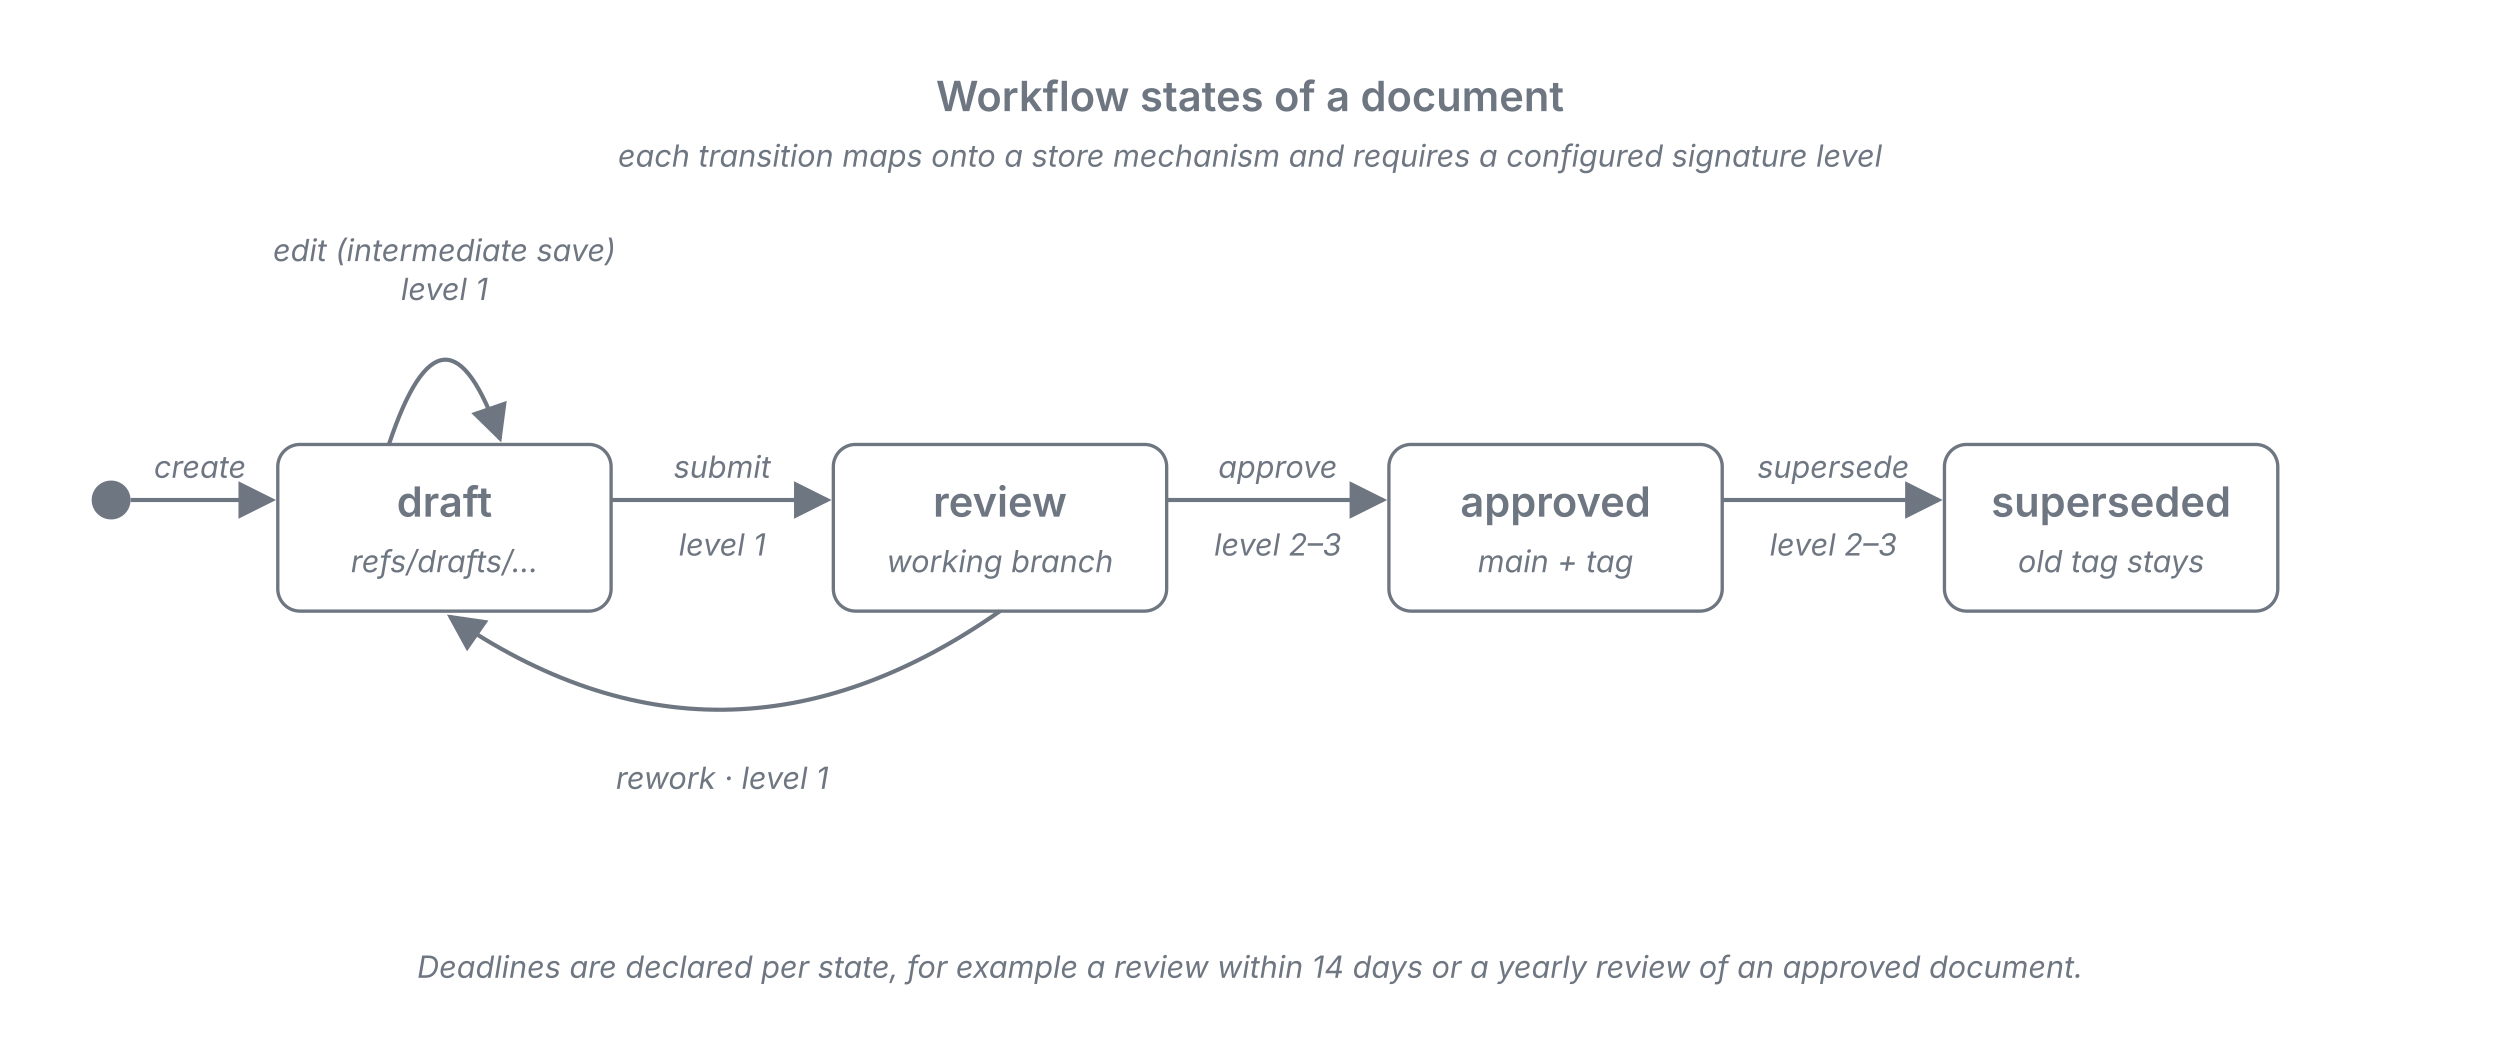
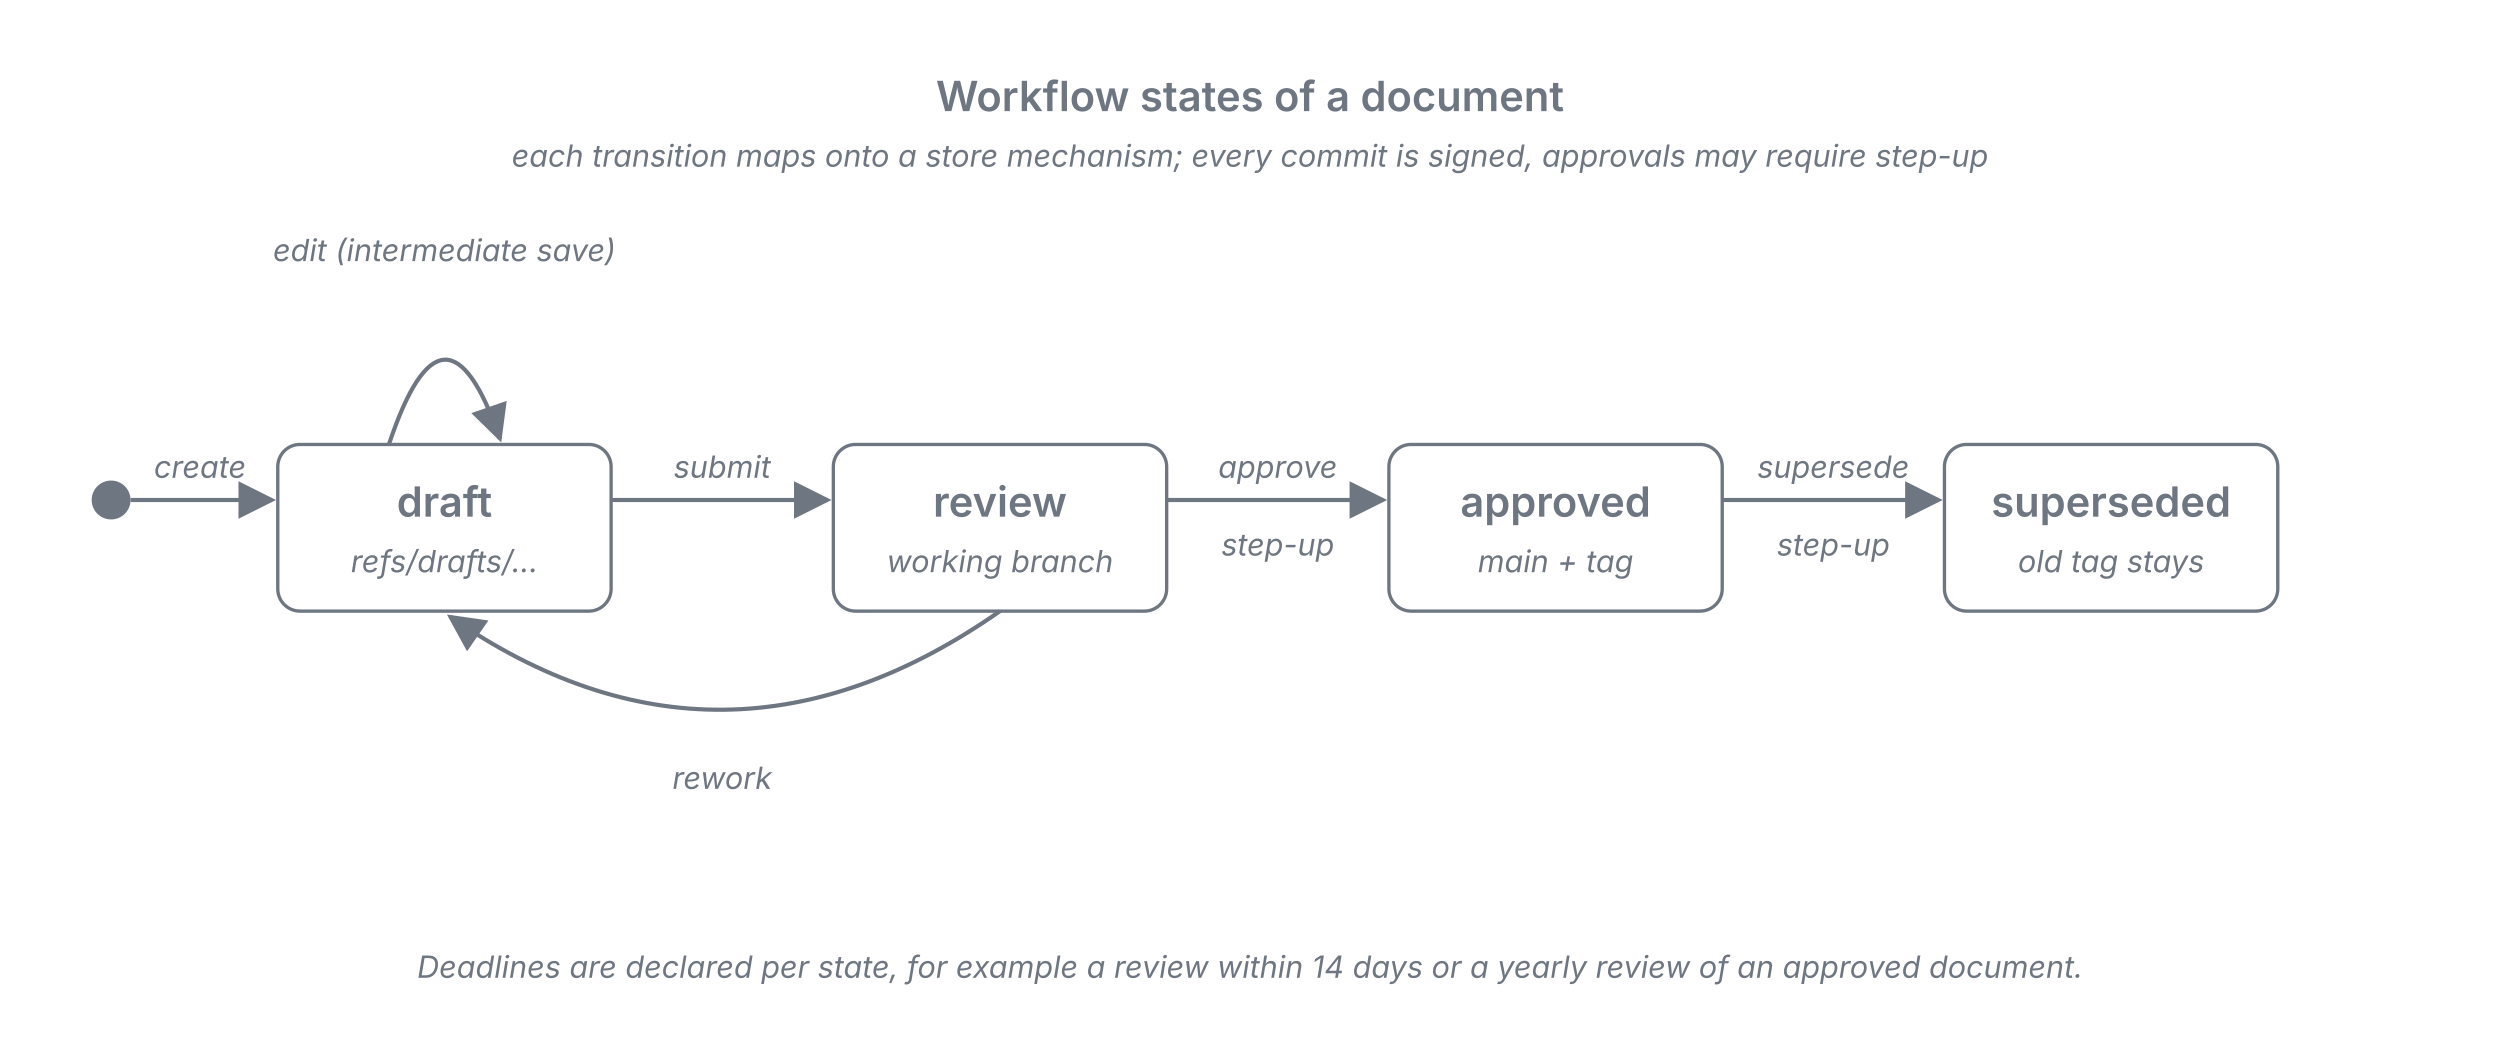
<svg xmlns="http://www.w3.org/2000/svg" viewBox="0 0 900 376" role="img" aria-labelledby="title desc" font-family="ui-sans-serif, -apple-system, system-ui, 'Segoe UI', sans-serif">
  <defs>
    <marker id="arrow" viewBox="0 0 10 10" refX="9" refY="5" markerWidth="9" markerHeight="9" orient="auto">
      <path d="M0,0 L10,5 L0,10 z" class="arrow-fill" />
    </marker>
    <style>
      .hdr        { font-size: 15px; font-weight: 600; fill: #6e7681; text-anchor: middle; }
      .hdr-l      { font-size: 15px; font-weight: 600; fill: #6e7681; text-anchor: start; }
      .sub        { font-size: 11px; fill: #6e7681; text-anchor: middle; font-style: italic; }
      .sub-l      { font-size: 11px; fill: #6e7681; text-anchor: start; font-style: italic; }
      .item       { font-size: 12px; fill: #6e7681; font-family: ui-monospace, "SF Mono", Menlo, Consolas, monospace; }
      .item-c     { font-size: 12px; fill: #6e7681; font-family: ui-monospace, "SF Mono", Menlo, Consolas, monospace; text-anchor: middle; }
      .item-b     { font-size: 12px; fill: #6e7681; font-family: ui-monospace, "SF Mono", Menlo, Consolas, monospace; text-anchor: middle; font-weight: 700; }
      .lbl        { font-size: 11px; fill: #6e7681; text-anchor: middle; font-style: italic; }
      .caption    { font-size: 11px; fill: #6e7681; text-anchor: middle; font-style: italic; }
      .stroke     { stroke: #6e7681; stroke-width: 1.2; fill: none; }
      .stroke-d   { stroke: #6e7681; stroke-width: 1.2; fill: none; stroke-dasharray: 5 4; }
      .tint       { stroke: #6e7681; stroke-width: 1.2; fill: #6e7681; fill-opacity: 0.08; }
      .arrow      { stroke: #6e7681; stroke-width: 1.5; fill: none; }
      .arrow-fill { fill: #6e7681; }
      .sep        { stroke: #6e7681; stroke-width: 0.6; stroke-dasharray: 3 3; }
    </style>
  </defs>
  <rect class="stroke" x="100" y="160" width="120" height="60" rx="8" ry="8" />
  <text x="160" y="186" class="hdr">draft</text>
  <text x="160" y="206" class="sub">refs/drafts/…</text>
  <rect class="stroke" x="300" y="160" width="120" height="60" rx="8" ry="8" />
  <text x="360" y="186" class="hdr">review</text>
  <text x="360" y="206" class="sub">working branch</text>
  <rect class="stroke" x="500" y="160" width="120" height="60" rx="8" ry="8" />
  <text x="560" y="186" class="hdr">approved</text>
  <text x="560" y="206" class="sub">main + tag</text>
  <rect class="stroke" x="700" y="160" width="120" height="60" rx="8" ry="8" />
  <text x="760" y="186" class="hdr">superseded</text>
  <text x="760" y="206" class="sub">old tag stays</text>
  <circle cx="40" cy="180" r="7" class="arrow-fill" />
  <line class="arrow" x1="47" y1="180" x2="98" y2="180" marker-end="url(#arrow)" />
  <text x="72" y="172" class="lbl">create</text>
  <line class="arrow" x1="220" y1="180" x2="298" y2="180" marker-end="url(#arrow)" />
  <text x="260" y="172" class="lbl">submit</text>
-   <text x="260" y="200" class="lbl">level 1</text>
  <line class="arrow" x1="420" y1="180" x2="498" y2="180" marker-end="url(#arrow)" />
  <text x="460" y="172" class="lbl">approve</text>
-   <text x="460" y="200" class="lbl">level 2–3</text>
+   <text x="460" y="200" class="lbl">step-up</text>
  <line class="arrow" x1="620" y1="180" x2="698" y2="180" marker-end="url(#arrow)" />
  <text x="660" y="172" class="lbl">supersede</text>
-   <text x="660" y="200" class="lbl">level 2–3</text>
+   <text x="660" y="200" class="lbl">step-up</text>
  <path class="arrow" d="M360,220 Q260,290 162,222" marker-end="url(#arrow)" />
-   <text x="260" y="284" class="lbl">rework · level 1</text>
+   <text x="260" y="284" class="lbl">rework</text>
  <path class="arrow" d="M140,160 Q160,100 180,158" marker-end="url(#arrow)" />
  <text x="160" y="94" class="lbl">edit (intermediate save)</text>
-   <text x="160" y="108" class="lbl">level 1</text>
  <text x="450" y="40" class="hdr">Workflow states of a document</text>
-   <text x="450" y="60" class="sub">each transition maps onto a store mechanism and requires a configured signature level</text>
+   <text x="450" y="60" class="sub">each transition maps onto a store mechanism; every commit is signed, approvals may require step-up</text>
  <text x="450" y="352" class="caption">Deadlines are declared per state, for example a review within 14 days or a yearly review of an approved document.</text>
</svg>
